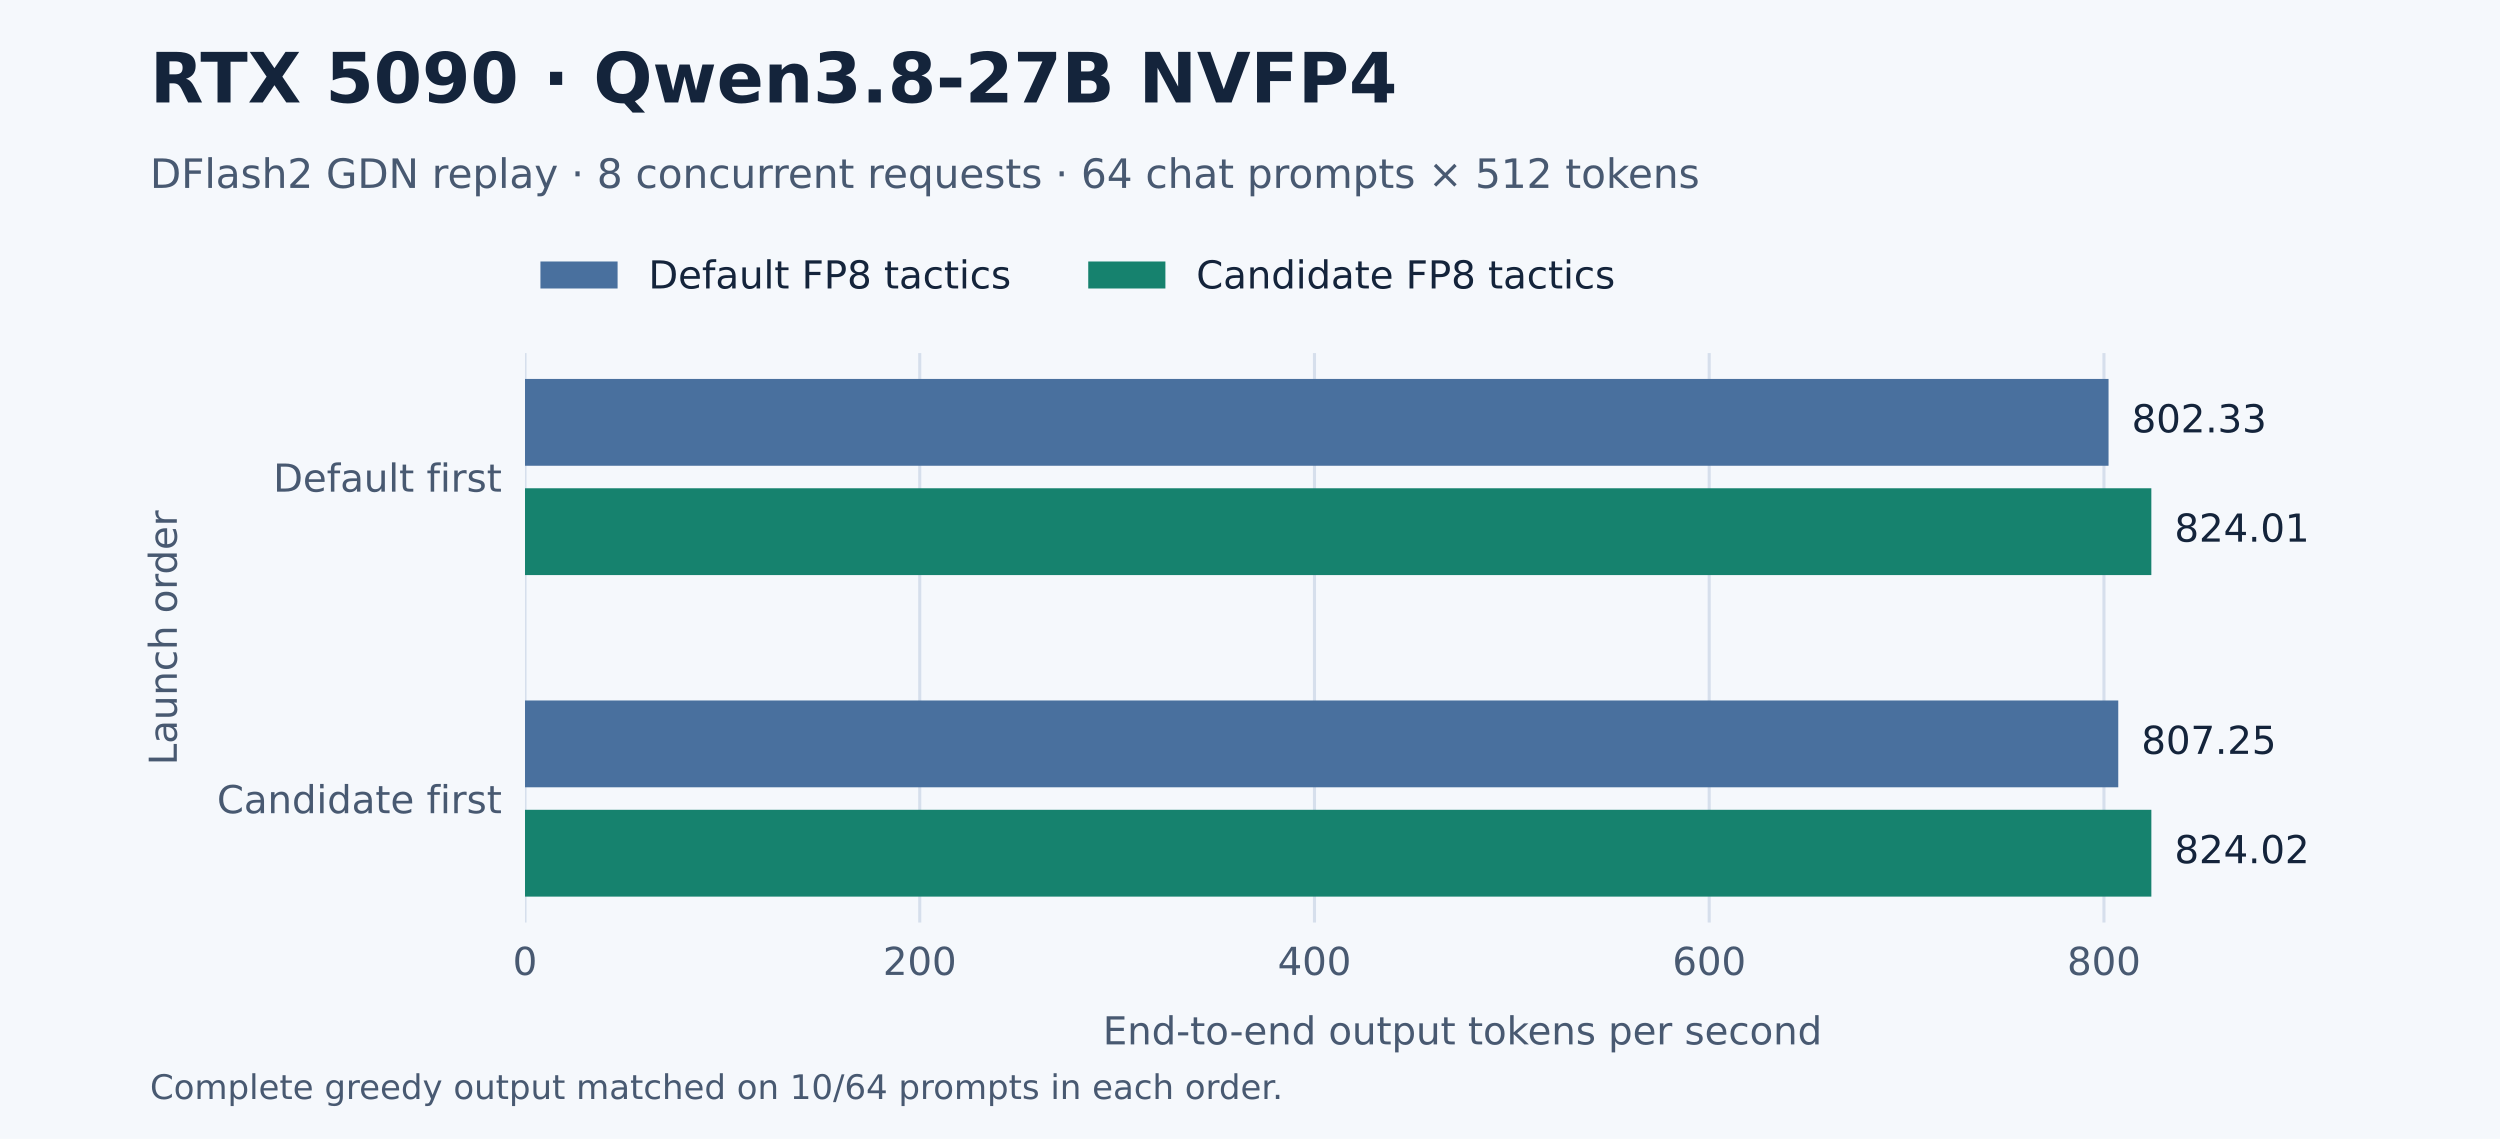
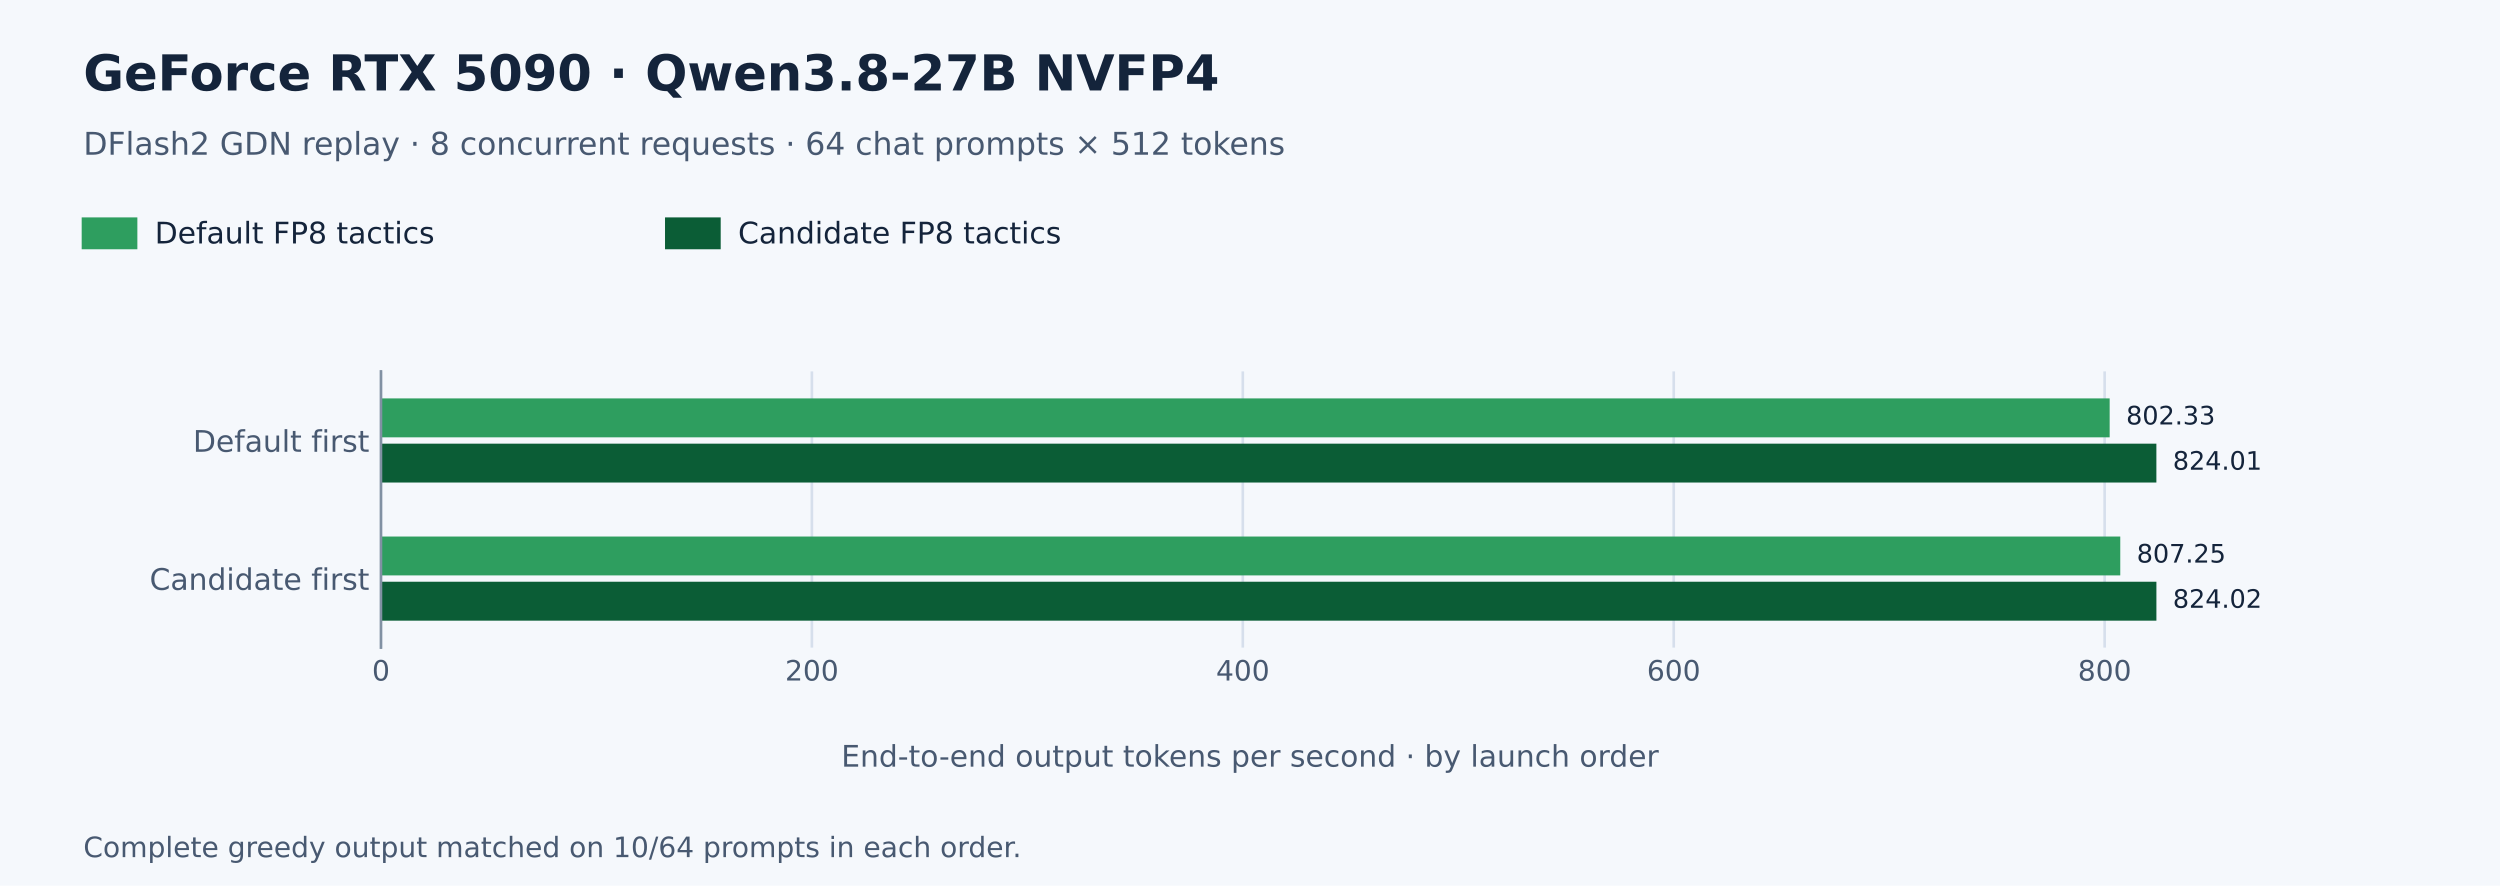
- <svg xmlns="http://www.w3.org/2000/svg" width="648pt" height="295.2pt" viewBox="0 0 648 295.2" version="1.1">
+ <svg xmlns="http://www.w3.org/2000/svg" width="756pt" height="267.84pt" viewBox="0 0 756 267.84" version="1.1">
  <defs>
    <style type="text/css">*{stroke-linejoin: round; stroke-linecap: butt}</style>
  </defs>
  <g id="figure_1">
    <g id="patch_1">
-       <path d="M 0 295.2 L 648 295.2 L 648 0 L 0 0 z " style="fill: #f5f8fc" />
+       <path d="M 0 267.84  L 756 267.84  L 756 0  L 0 0  z " style="fill: #f5f8fc" />
    </g>
    <g id="axes_1">
      <g id="patch_2">
-         <path d="M 136.08 239.112 L 622.08 239.112 L 622.08 91.512 L 136.08 91.512 z " style="fill: #f5f8fc" />
+         <path d="M 115.2 195.84  L 738 195.84  L 738 112.32  L 115.2 112.32  z " style="fill: #f5f8fc" />
      </g>
      <g id="matplotlib.axis_1">
        <g id="xtick_1">
          <g id="line2d_1">
-             <path d="M 136.08 239.112 L 136.08 91.512 " clip-path="url(#p9238f64924)" style="fill: none; stroke: #d6dfec; stroke-width: 0.8; stroke-linecap: square" />
+             <path d="M 115.2 195.84  L 115.2 112.32  " clip-path="url(#pc1ab228178)" style="fill: none; stroke: #d6dfec; stroke-width: 0.8; stroke-linecap: square" />
          </g>
          <g id="line2d_2" />
          <g id="text_1">
-             <text style="font-size: 10px; font-family: 'DejaVu Sans'; text-anchor: middle; fill: #485971" x="136.08" y="252.71" transform="rotate(-0 136.08 252.7097)">0</text>
+             <text style="font-size: 8.5px; font-family: 'DejaVu Sans', 'Helvetica Neue', Helvetica, Arial, sans-serif; text-anchor: middle; fill: #485971" x="115.2" y="205.798" transform="rotate(-0 115.2 205.798)">0</text>
          </g>
        </g>
        <g id="xtick_2">
          <g id="line2d_3">
-             <path d="M 238.396 239.112 L 238.396 91.512 " clip-path="url(#p9238f64924)" style="fill: none; stroke: #d6dfec; stroke-width: 0.8; stroke-linecap: square" />
+             <path d="M 245.512 195.84  L 245.512 112.32  " clip-path="url(#pc1ab228178)" style="fill: none; stroke: #d6dfec; stroke-width: 0.8; stroke-linecap: square" />
          </g>
          <g id="line2d_4" />
          <g id="text_2">
-             <text style="font-size: 10px; font-family: 'DejaVu Sans'; text-anchor: middle; fill: #485971" x="238.396" y="252.71" transform="rotate(-0 238.3958 252.7097)">200</text>
+             <text style="font-size: 8.5px; font-family: 'DejaVu Sans', 'Helvetica Neue', Helvetica, Arial, sans-serif; text-anchor: middle; fill: #485971" x="245.512" y="205.798" transform="rotate(-0 245.5115 205.798)">200</text>
          </g>
        </g>
        <g id="xtick_3">
          <g id="line2d_5">
-             <path d="M 340.712 239.112 L 340.712 91.512 " clip-path="url(#p9238f64924)" style="fill: none; stroke: #d6dfec; stroke-width: 0.8; stroke-linecap: square" />
+             <path d="M 375.823 195.84  L 375.823 112.32  " clip-path="url(#pc1ab228178)" style="fill: none; stroke: #d6dfec; stroke-width: 0.8; stroke-linecap: square" />
          </g>
          <g id="line2d_6" />
          <g id="text_3">
-             <text style="font-size: 10px; font-family: 'DejaVu Sans'; text-anchor: middle; fill: #485971" x="340.712" y="252.71" transform="rotate(-0 340.7116 252.7097)">400</text>
+             <text style="font-size: 8.5px; font-family: 'DejaVu Sans', 'Helvetica Neue', Helvetica, Arial, sans-serif; text-anchor: middle; fill: #485971" x="375.823" y="205.798" transform="rotate(-0 375.8231 205.798)">400</text>
          </g>
        </g>
        <g id="xtick_4">
          <g id="line2d_7">
-             <path d="M 443.027 239.112 L 443.027 91.512 " clip-path="url(#p9238f64924)" style="fill: none; stroke: #d6dfec; stroke-width: 0.8; stroke-linecap: square" />
+             <path d="M 506.135 195.84  L 506.135 112.32  " clip-path="url(#pc1ab228178)" style="fill: none; stroke: #d6dfec; stroke-width: 0.8; stroke-linecap: square" />
          </g>
          <g id="line2d_8" />
          <g id="text_4">
-             <text style="font-size: 10px; font-family: 'DejaVu Sans'; text-anchor: middle; fill: #485971" x="443.027" y="252.71" transform="rotate(-0 443.0274 252.7097)">600</text>
+             <text style="font-size: 8.5px; font-family: 'DejaVu Sans', 'Helvetica Neue', Helvetica, Arial, sans-serif; text-anchor: middle; fill: #485971" x="506.135" y="205.798" transform="rotate(-0 506.1346 205.798)">600</text>
          </g>
        </g>
        <g id="xtick_5">
          <g id="line2d_9">
-             <path d="M 545.343 239.112 L 545.343 91.512 " clip-path="url(#p9238f64924)" style="fill: none; stroke: #d6dfec; stroke-width: 0.8; stroke-linecap: square" />
+             <path d="M 636.446 195.84  L 636.446 112.32  " clip-path="url(#pc1ab228178)" style="fill: none; stroke: #d6dfec; stroke-width: 0.8; stroke-linecap: square" />
          </g>
          <g id="line2d_10" />
          <g id="text_5">
-             <text style="font-size: 10px; font-family: 'DejaVu Sans'; text-anchor: middle; fill: #485971" x="545.343" y="252.71" transform="rotate(-0 545.3432 252.7097)">800</text>
+             <text style="font-size: 8.5px; font-family: 'DejaVu Sans', 'Helvetica Neue', Helvetica, Arial, sans-serif; text-anchor: middle; fill: #485971" x="636.446" y="205.798" transform="rotate(-0 636.4461 205.798)">800</text>
          </g>
-         </g>
-         <g id="text_6">
-           <text style="font-size: 10px; font-family: 'DejaVu Sans'; text-anchor: middle; fill: #485971" x="379.08" y="270.71" transform="rotate(-0 379.08 270.7104)">End-to-end output tokens per second</text>
        </g>
      </g>
      <g id="matplotlib.axis_2">
        <g id="ytick_1">
          <g id="line2d_11" />
-           <g id="text_7">
-             <text style="font-size: 10px; font-family: 'DejaVu Sans'; text-anchor: end; fill: #485971" x="130.08" y="127.44" transform="rotate(-0 130.08 127.4398)">Default first</text>
+           <g id="text_6">
+             <text style="font-size: 9px; font-family: 'DejaVu Sans', 'Helvetica Neue', Helvetica, Arial, sans-serif; text-anchor: end; fill: #485971" x="111.7" y="136.619" transform="rotate(-0 111.7 136.6193)">Default first</text>
          </g>
        </g>
        <g id="ytick_2">
          <g id="line2d_12" />
-           <g id="text_8">
-             <text style="font-size: 10px; font-family: 'DejaVu Sans'; text-anchor: end; fill: #485971" x="130.08" y="210.783" transform="rotate(-0 130.08 210.7826)">Candidate first</text>
+           <g id="text_7">
+             <text style="font-size: 9px; font-family: 'DejaVu Sans', 'Helvetica Neue', Helvetica, Arial, sans-serif; text-anchor: end; fill: #485971" x="111.7" y="178.379" transform="rotate(-0 111.7 178.3793)">Candidate first</text>
          </g>
-         </g>
-         <g id="text_9">
-           <text style="font-size: 10px; font-family: 'DejaVu Sans'; text-anchor: middle; fill: #485971" x="45.835" y="165.312" transform="rotate(-90 45.83547 165.312)">Launch order</text>
        </g>
      </g>
      <g id="patch_3">
-         <path d="M 136.08 98.221 L 546.536 98.221 L 546.536 120.724 L 136.08 120.724 z " clip-path="url(#p9238f64924)" style="fill: #49709e" />
+         <path d="M 115.2 120.478  L 637.964 120.478  L 637.964 132.242  L 115.2 132.242  z " clip-path="url(#pc1ab228178)" style="fill: #2e9e5f" />
      </g>
      <g id="patch_4">
-         <path d="M 136.08 181.564 L 549.053 181.564 L 549.053 204.066 L 136.08 204.066 z " clip-path="url(#p9238f64924)" style="fill: #49709e" />
+         <path d="M 115.2 134.158  L 652.09 134.158  L 652.09 145.922  L 115.2 145.922  z " clip-path="url(#pc1ab228178)" style="fill: #0b5d36" />
      </g>
      <g id="patch_5">
-         <path d="M 136.08 126.558 L 557.627 126.558 L 557.627 149.06 L 136.08 149.06 z " clip-path="url(#p9238f64924)" style="fill: #16826e" />
+         <path d="M 115.2 162.238  L 641.17 162.238  L 641.17 174.002  L 115.2 174.002  z " clip-path="url(#pc1ab228178)" style="fill: #2e9e5f" />
      </g>
      <g id="patch_6">
-         <path d="M 136.08 209.9 L 557.631 209.9 L 557.631 232.403 L 136.08 232.403 z " clip-path="url(#p9238f64924)" style="fill: #16826e" />
+         <path d="M 115.2 175.918  L 652.097 175.918  L 652.097 187.682  L 115.2 187.682  z " clip-path="url(#pc1ab228178)" style="fill: #0b5d36" />
+       </g>
+       <g id="patch_7">
+         <path d="M 115.2 195.84  L 115.2 112.32  " style="fill: none; stroke: #8191a3; stroke-width: 0.8; stroke-linejoin: miter; stroke-linecap: square" />
+       </g>
+       <g id="text_8">
+         <text style="font-size: 7.7px; font-family: 'DejaVu Sans', 'Helvetica Neue', Helvetica, Arial, sans-serif; text-anchor: start; fill: #14243b" x="642.947" y="128.36" transform="rotate(-0 642.9467 128.3602)">802.33</text>
+       </g>
+       <g id="text_9">
+         <text style="font-size: 7.7px; font-family: 'DejaVu Sans', 'Helvetica Neue', Helvetica, Arial, sans-serif; text-anchor: start; fill: #14243b" x="657.072" y="142.04" transform="rotate(-0 657.0724 142.0402)">824.01</text>
      </g>
      <g id="text_10">
-         <text style="font-size: 10px; font-family: 'DejaVu Sans'; text-anchor: start; fill: #14243b" x="552.536" y="112.07" transform="rotate(-0 552.5359 112.07)">802.33</text>
+         <text style="font-size: 7.7px; font-family: 'DejaVu Sans', 'Helvetica Neue', Helvetica, Arial, sans-serif; text-anchor: start; fill: #14243b" x="646.152" y="170.12" transform="rotate(-0 646.1523 170.1202)">807.25</text>
      </g>
      <g id="text_11">
-         <text style="font-size: 10px; font-family: 'DejaVu Sans'; text-anchor: start; fill: #14243b" x="555.053" y="195.413" transform="rotate(-0 555.0532 195.4128)">807.25</text>
-       </g>
-       <g id="text_12">
-         <text style="font-size: 10px; font-family: 'DejaVu Sans'; text-anchor: start; fill: #14243b" x="563.627" y="140.407" transform="rotate(-0 563.6274 140.4066)">824.01</text>
-       </g>
-       <g id="text_13">
-         <text style="font-size: 10px; font-family: 'DejaVu Sans'; text-anchor: start; fill: #14243b" x="563.631" y="223.749" transform="rotate(-0 563.6306 223.7493)">824.02</text>
-       </g>
-       <g id="legend_1">
-         <g id="patch_7">
-           <path d="M 140.08 74.778 L 160.08 74.778 L 160.08 67.778 L 140.08 67.778 z " style="fill: #49709e" />
-         </g>
-         <g id="text_14">
-           <text style="font-size: 10px; font-family: 'DejaVu Sans'; text-anchor: start; fill: #14243b" x="168.08" y="74.778" transform="rotate(-0 168.08 74.77766)">Default FP8 tactics</text>
-         </g>
-         <g id="patch_8">
-           <path d="M 282.071 74.778 L 302.071 74.778 L 302.071 67.778 L 282.071 67.778 z " style="fill: #16826e" />
-         </g>
-         <g id="text_15">
-           <text style="font-size: 10px; font-family: 'DejaVu Sans'; text-anchor: start; fill: #14243b" x="310.071" y="74.778" transform="rotate(-0 310.0706 74.77766)">Candidate FP8 tactics</text>
-         </g>
+         <text style="font-size: 7.7px; font-family: 'DejaVu Sans', 'Helvetica Neue', Helvetica, Arial, sans-serif; text-anchor: start; fill: #14243b" x="657.079" y="183.8" transform="rotate(-0 657.079 183.8002)">824.02</text>
      </g>
    </g>
+     <g id="patch_8">
+       <path d="M 25.2 74.88  L 41.04 74.88  L 41.04 66.24  L 25.2 66.24  z " style="fill: #2e9e5f; stroke: #2e9e5f; stroke-linejoin: miter" />
+     </g>
+     <g id="patch_9">
+       <path d="M 201.6 74.88  L 217.44 74.88  L 217.44 66.24  L 201.6 66.24  z " style="fill: #0b5d36; stroke: #0b5d36; stroke-linejoin: miter" />
+     </g>
+     <g id="text_12">
+       <text style="font-weight: 700; font-size: 15px; font-family: 'DejaVu Sans', 'Helvetica Neue', Helvetica, Arial, sans-serif; text-anchor: start; fill: #14243b" x="25.2" y="27.36" transform="rotate(-0 25.2 27.36)">GeForce RTX 5090 · Qwen3.8-27B NVFP4</text>
+     </g>
+     <g id="text_13">
+       <text style="font-size: 9.5px; font-family: 'DejaVu Sans', 'Helvetica Neue', Helvetica, Arial, sans-serif; text-anchor: start; fill: #485971" x="25.2" y="46.8" transform="rotate(-0 25.2 46.8)">DFlash2 GDN replay · 8 concurrent requests · 64 chat prompts × 512 tokens</text>
+     </g>
+     <g id="text_14">
+       <text style="font-size: 9px; font-family: 'DejaVu Sans', 'Helvetica Neue', Helvetica, Arial, sans-serif; text-anchor: start; fill: #14243b" x="46.8" y="73.618" transform="rotate(-0 46.8 73.61824)">Default FP8 tactics</text>
+     </g>
+     <g id="text_15">
+       <text style="font-size: 9px; font-family: 'DejaVu Sans', 'Helvetica Neue', Helvetica, Arial, sans-serif; text-anchor: start; fill: #14243b" x="223.2" y="73.618" transform="rotate(-0 223.2 73.61824)">Candidate FP8 tactics</text>
+     </g>
    <g id="text_16">
-       <text style="font-weight: 700; font-size: 18px; font-family: 'DejaVu Sans'; text-anchor: start; fill: #14243b" x="38.88" y="26.568" transform="rotate(-0 38.88 26.568)">RTX 5090 · Qwen3.8-27B NVFP4</text>
+       <text style="font-size: 9px; font-family: 'DejaVu Sans', 'Helvetica Neue', Helvetica, Arial, sans-serif; text-anchor: middle; fill: #485971" x="378" y="231.84" transform="rotate(-0 378 231.84)">End-to-end output tokens per second · by launch order</text>
    </g>
    <g id="text_17">
-       <text style="font-size: 10.5px; font-family: 'DejaVu Sans'; text-anchor: start; fill: #485971" x="38.88" y="48.708" transform="rotate(-0 38.88 48.708)">DFlash2 GDN replay · 8 concurrent requests · 64 chat prompts × 512 tokens</text>
-     </g>
-     <g id="text_18">
-       <text style="font-size: 8.8px; font-family: 'DejaVu Sans'; text-anchor: start; fill: #485971" x="38.88" y="284.868" transform="rotate(-0 38.88 284.868)">Complete greedy output matched on 10/64 prompts in each order.</text>
+       <text style="font-size: 8.5px; font-family: 'DejaVu Sans', 'Helvetica Neue', Helvetica, Arial, sans-serif; text-anchor: start; fill: #485971" x="25.2" y="259.2" transform="rotate(-0 25.2 259.2)">Complete greedy output matched on 10/64 prompts in each order.</text>
    </g>
  </g>
  <defs>
-     <clipPath id="p9238f64924">
-       <rect x="136.08" y="91.512" width="486" height="147.6" />
+     <clipPath id="pc1ab228178">
+       <rect x="115.2" y="112.32" width="622.8" height="83.52" />
    </clipPath>
  </defs>
</svg>
